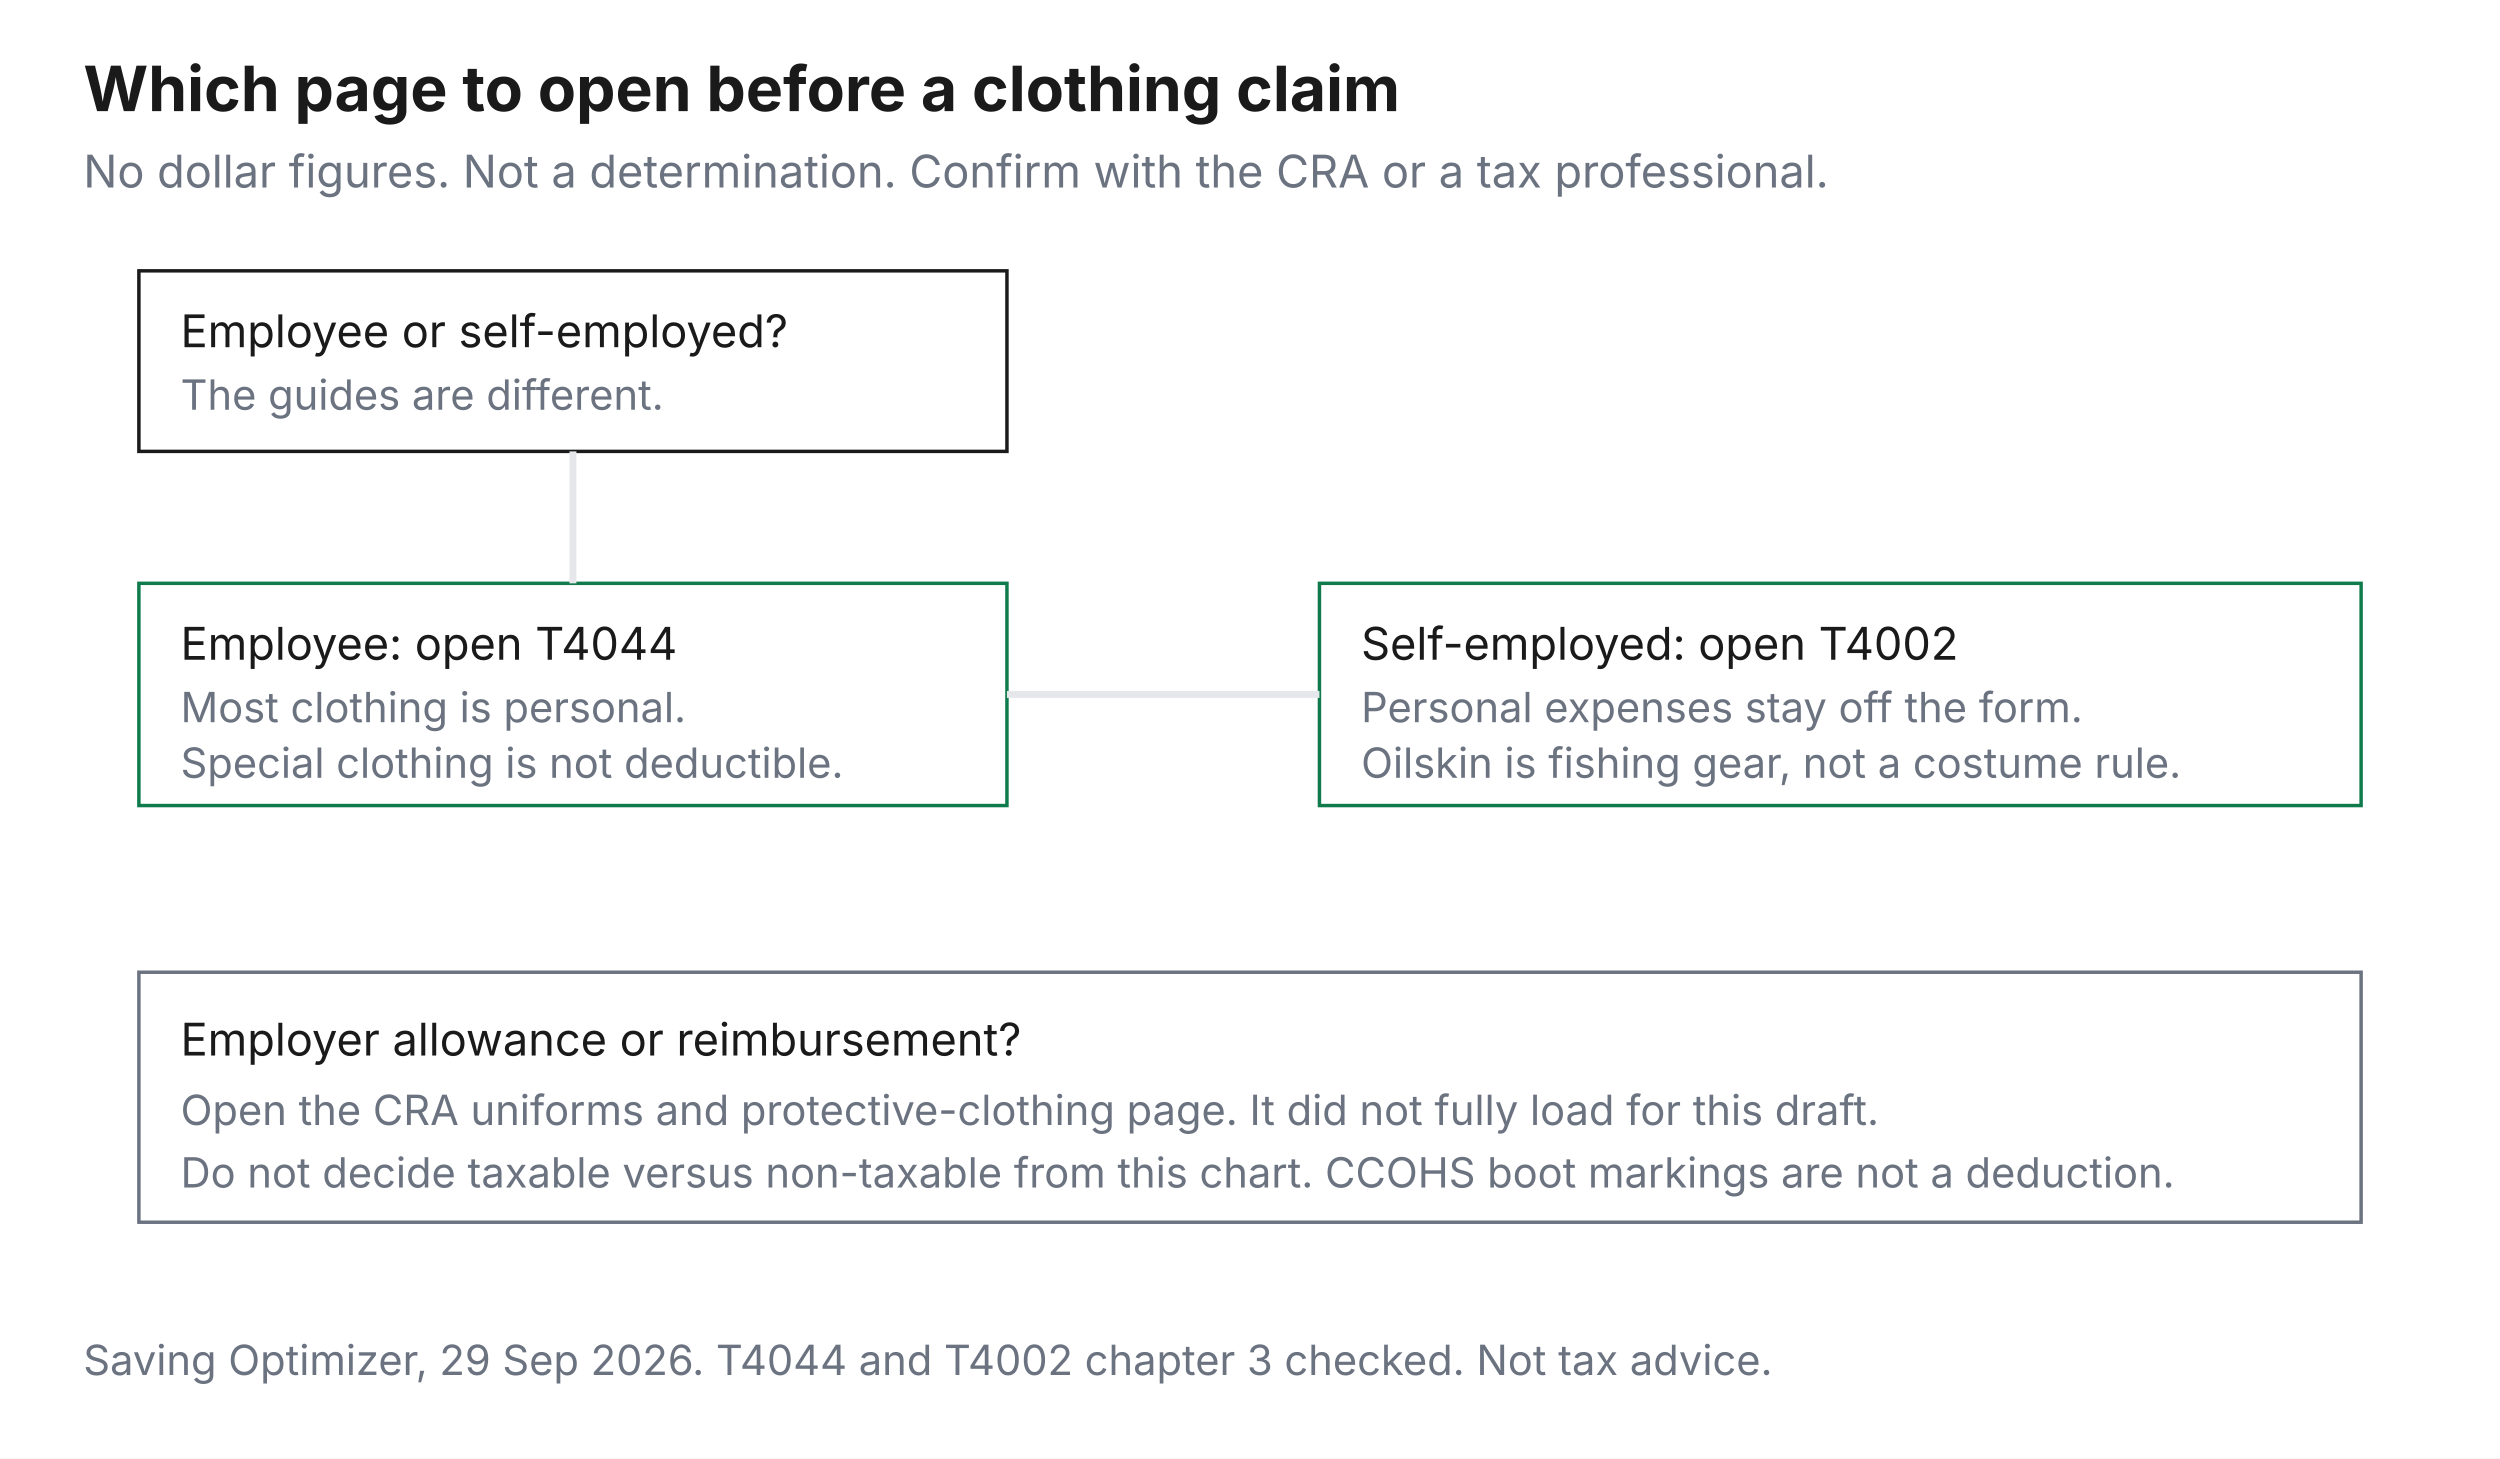
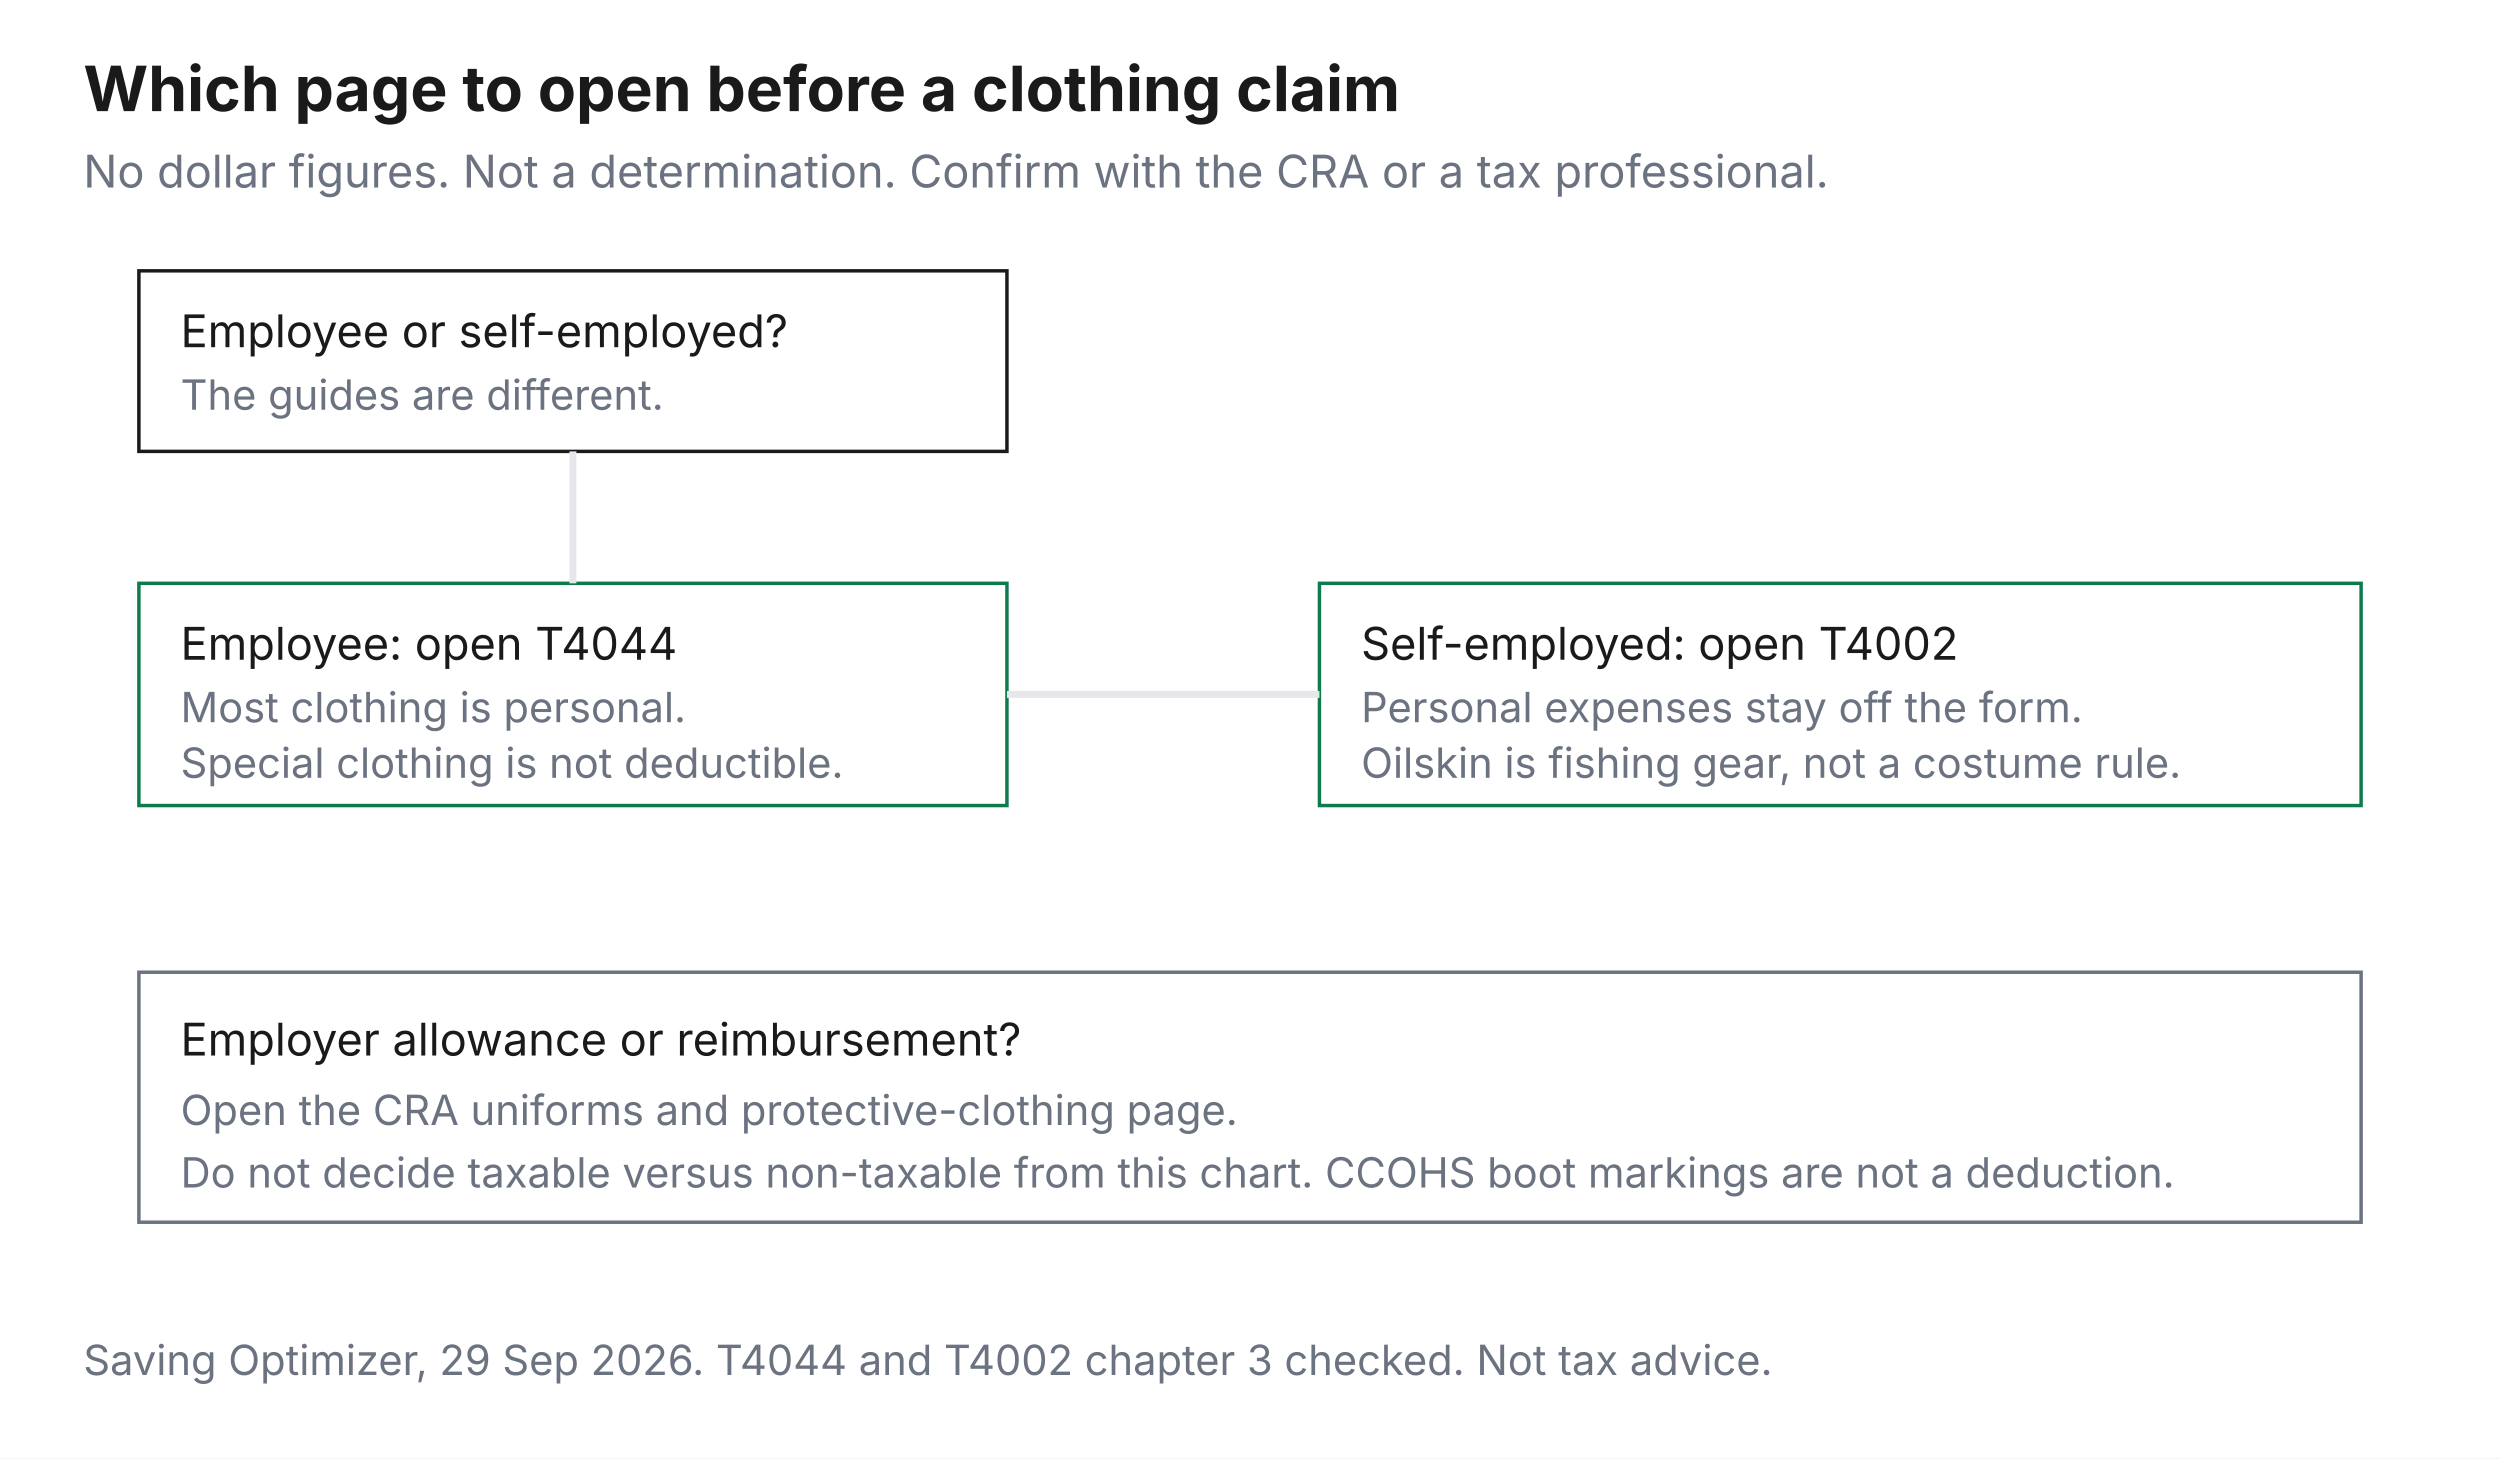
<svg xmlns="http://www.w3.org/2000/svg" viewBox="0 0 720 420" role="img">
  <rect width="720" height="420" fill="#FFFFFF" />
  <text x="24" y="32" font-family="Inter, Arial, sans-serif" font-size="18" font-weight="700" fill="#1A1A1A">Which page to open before a clothing claim</text>
  <text x="24" y="54" font-family="Inter, Arial, sans-serif" font-size="13" fill="#6B7280">No dollar figures. Not a determination. Confirm with the CRA or a tax professional.</text>
  <rect x="40" y="78" width="250" height="52" fill="#FFFFFF" stroke="#1A1A1A" />
  <text x="52" y="100" font-family="Inter, Arial, sans-serif" font-size="13" fill="#1A1A1A">Employee or self-employed?</text>
  <text x="52" y="118" font-family="Inter, Arial, sans-serif" font-size="12" fill="#6B7280">The guides are different.</text>
  <rect x="40" y="168" width="250" height="64" fill="#FFFFFF" stroke="#0F7A4B" />
  <text x="52" y="190" font-family="Inter, Arial, sans-serif" font-size="13" fill="#1A1A1A">Employee: open T4044</text>
  <text x="52" y="208" font-family="Inter, Arial, sans-serif" font-size="12" fill="#6B7280">Most clothing is personal.</text>
  <text x="52" y="224" font-family="Inter, Arial, sans-serif" font-size="12" fill="#6B7280">Special clothing is not deductible.</text>
  <rect x="380" y="168" width="300" height="64" fill="#FFFFFF" stroke="#0F7A4B" />
  <text x="392" y="190" font-family="Inter, Arial, sans-serif" font-size="13" fill="#1A1A1A">Self-employed: open T4002</text>
  <text x="392" y="208" font-family="Inter, Arial, sans-serif" font-size="12" fill="#6B7280">Personal expenses stay off the form.</text>
  <text x="392" y="224" font-family="Inter, Arial, sans-serif" font-size="12" fill="#6B7280">Oilskin is fishing gear, not a costume rule.</text>
  <rect x="40" y="280" width="640" height="72" fill="#FFFFFF" stroke="#6B7280" />
  <text x="52" y="304" font-family="Inter, Arial, sans-serif" font-size="13" fill="#1A1A1A">Employer allowance or reimbursement?</text>
-   <text x="52" y="324" font-family="Inter, Arial, sans-serif" font-size="12" fill="#6B7280">Open the CRA uniforms and protective-clothing page. It did not fully load for this draft.</text>
+   <text x="52" y="324" font-family="Inter, Arial, sans-serif" font-size="12" fill="#6B7280">Open the CRA uniforms and protective-clothing page. </text>
  <text x="52" y="342" font-family="Inter, Arial, sans-serif" font-size="12" fill="#6B7280">Do not decide taxable versus non-taxable from this chart. CCOHS boot markings are not a deduction.</text>
  <line x1="165" y1="130" x2="165" y2="168" stroke="#E5E7EB" stroke-width="2" />
  <line x1="290" y1="200" x2="380" y2="200" stroke="#E5E7EB" stroke-width="2" />
  <text x="24" y="396" font-family="Inter, Arial, sans-serif" font-size="12" fill="#6B7280">Saving Optimizer, 29 Sep 2026. T4044 and T4002 chapter 3 checked. Not tax advice.</text>
</svg>
